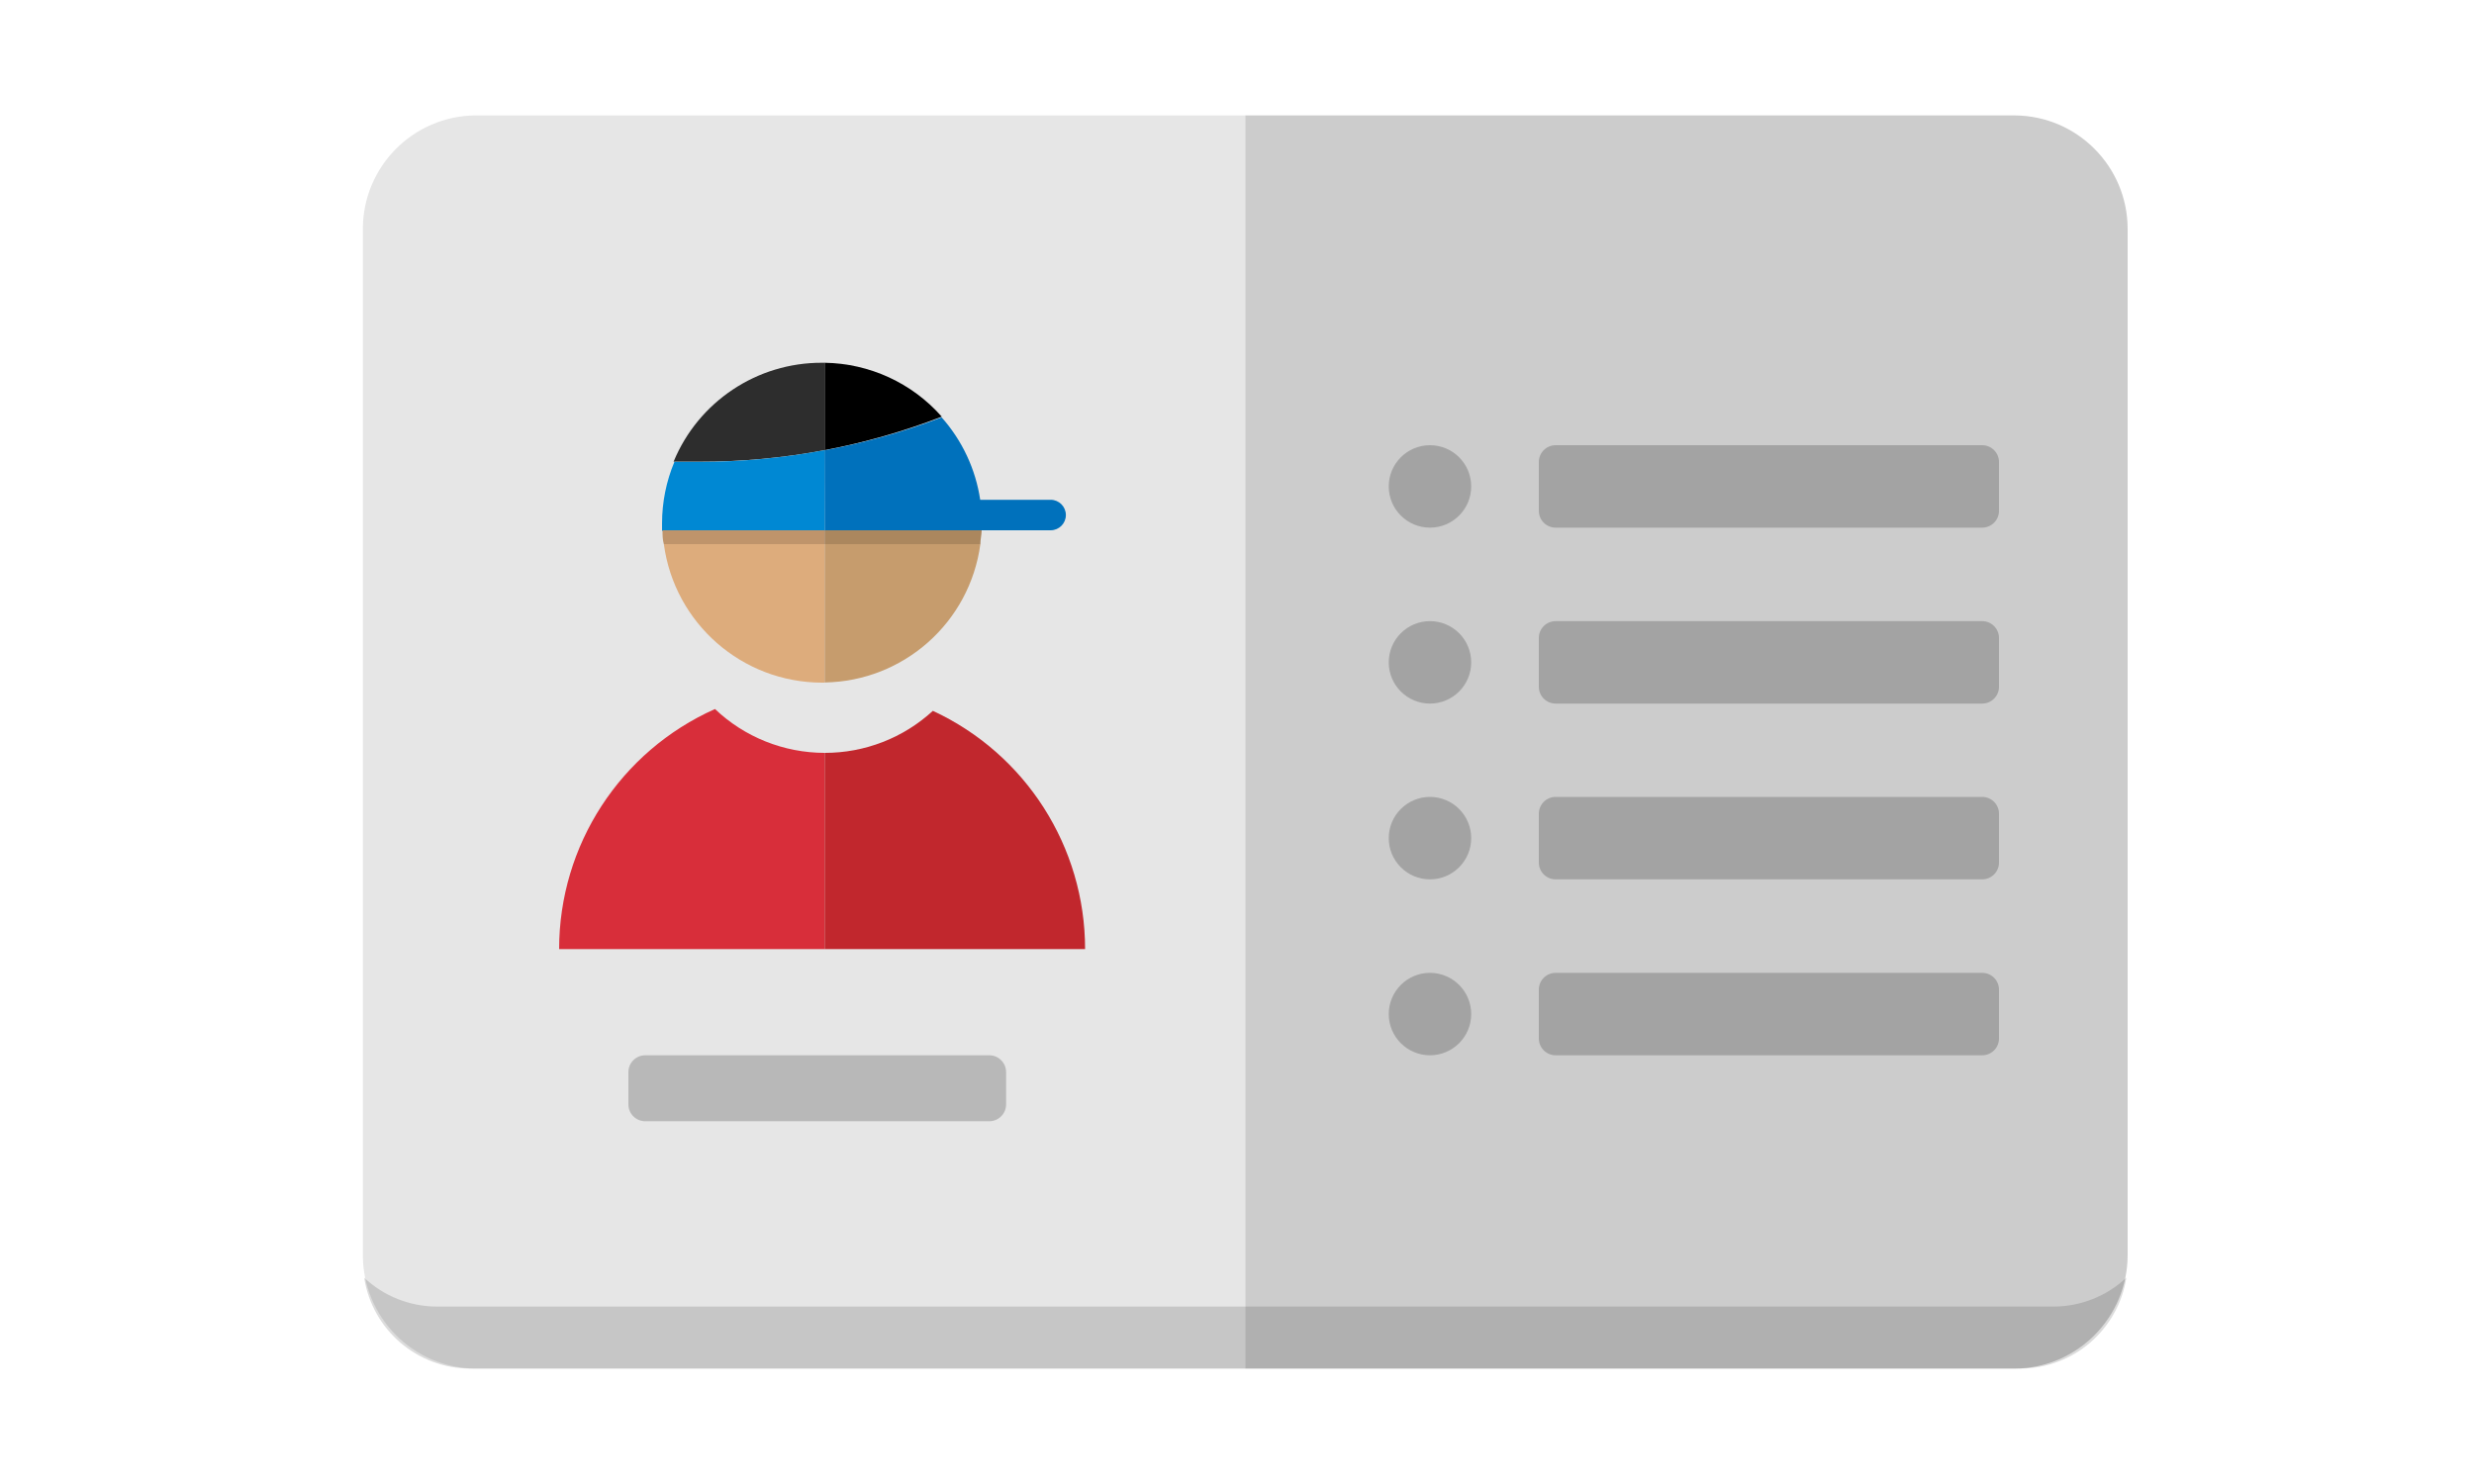
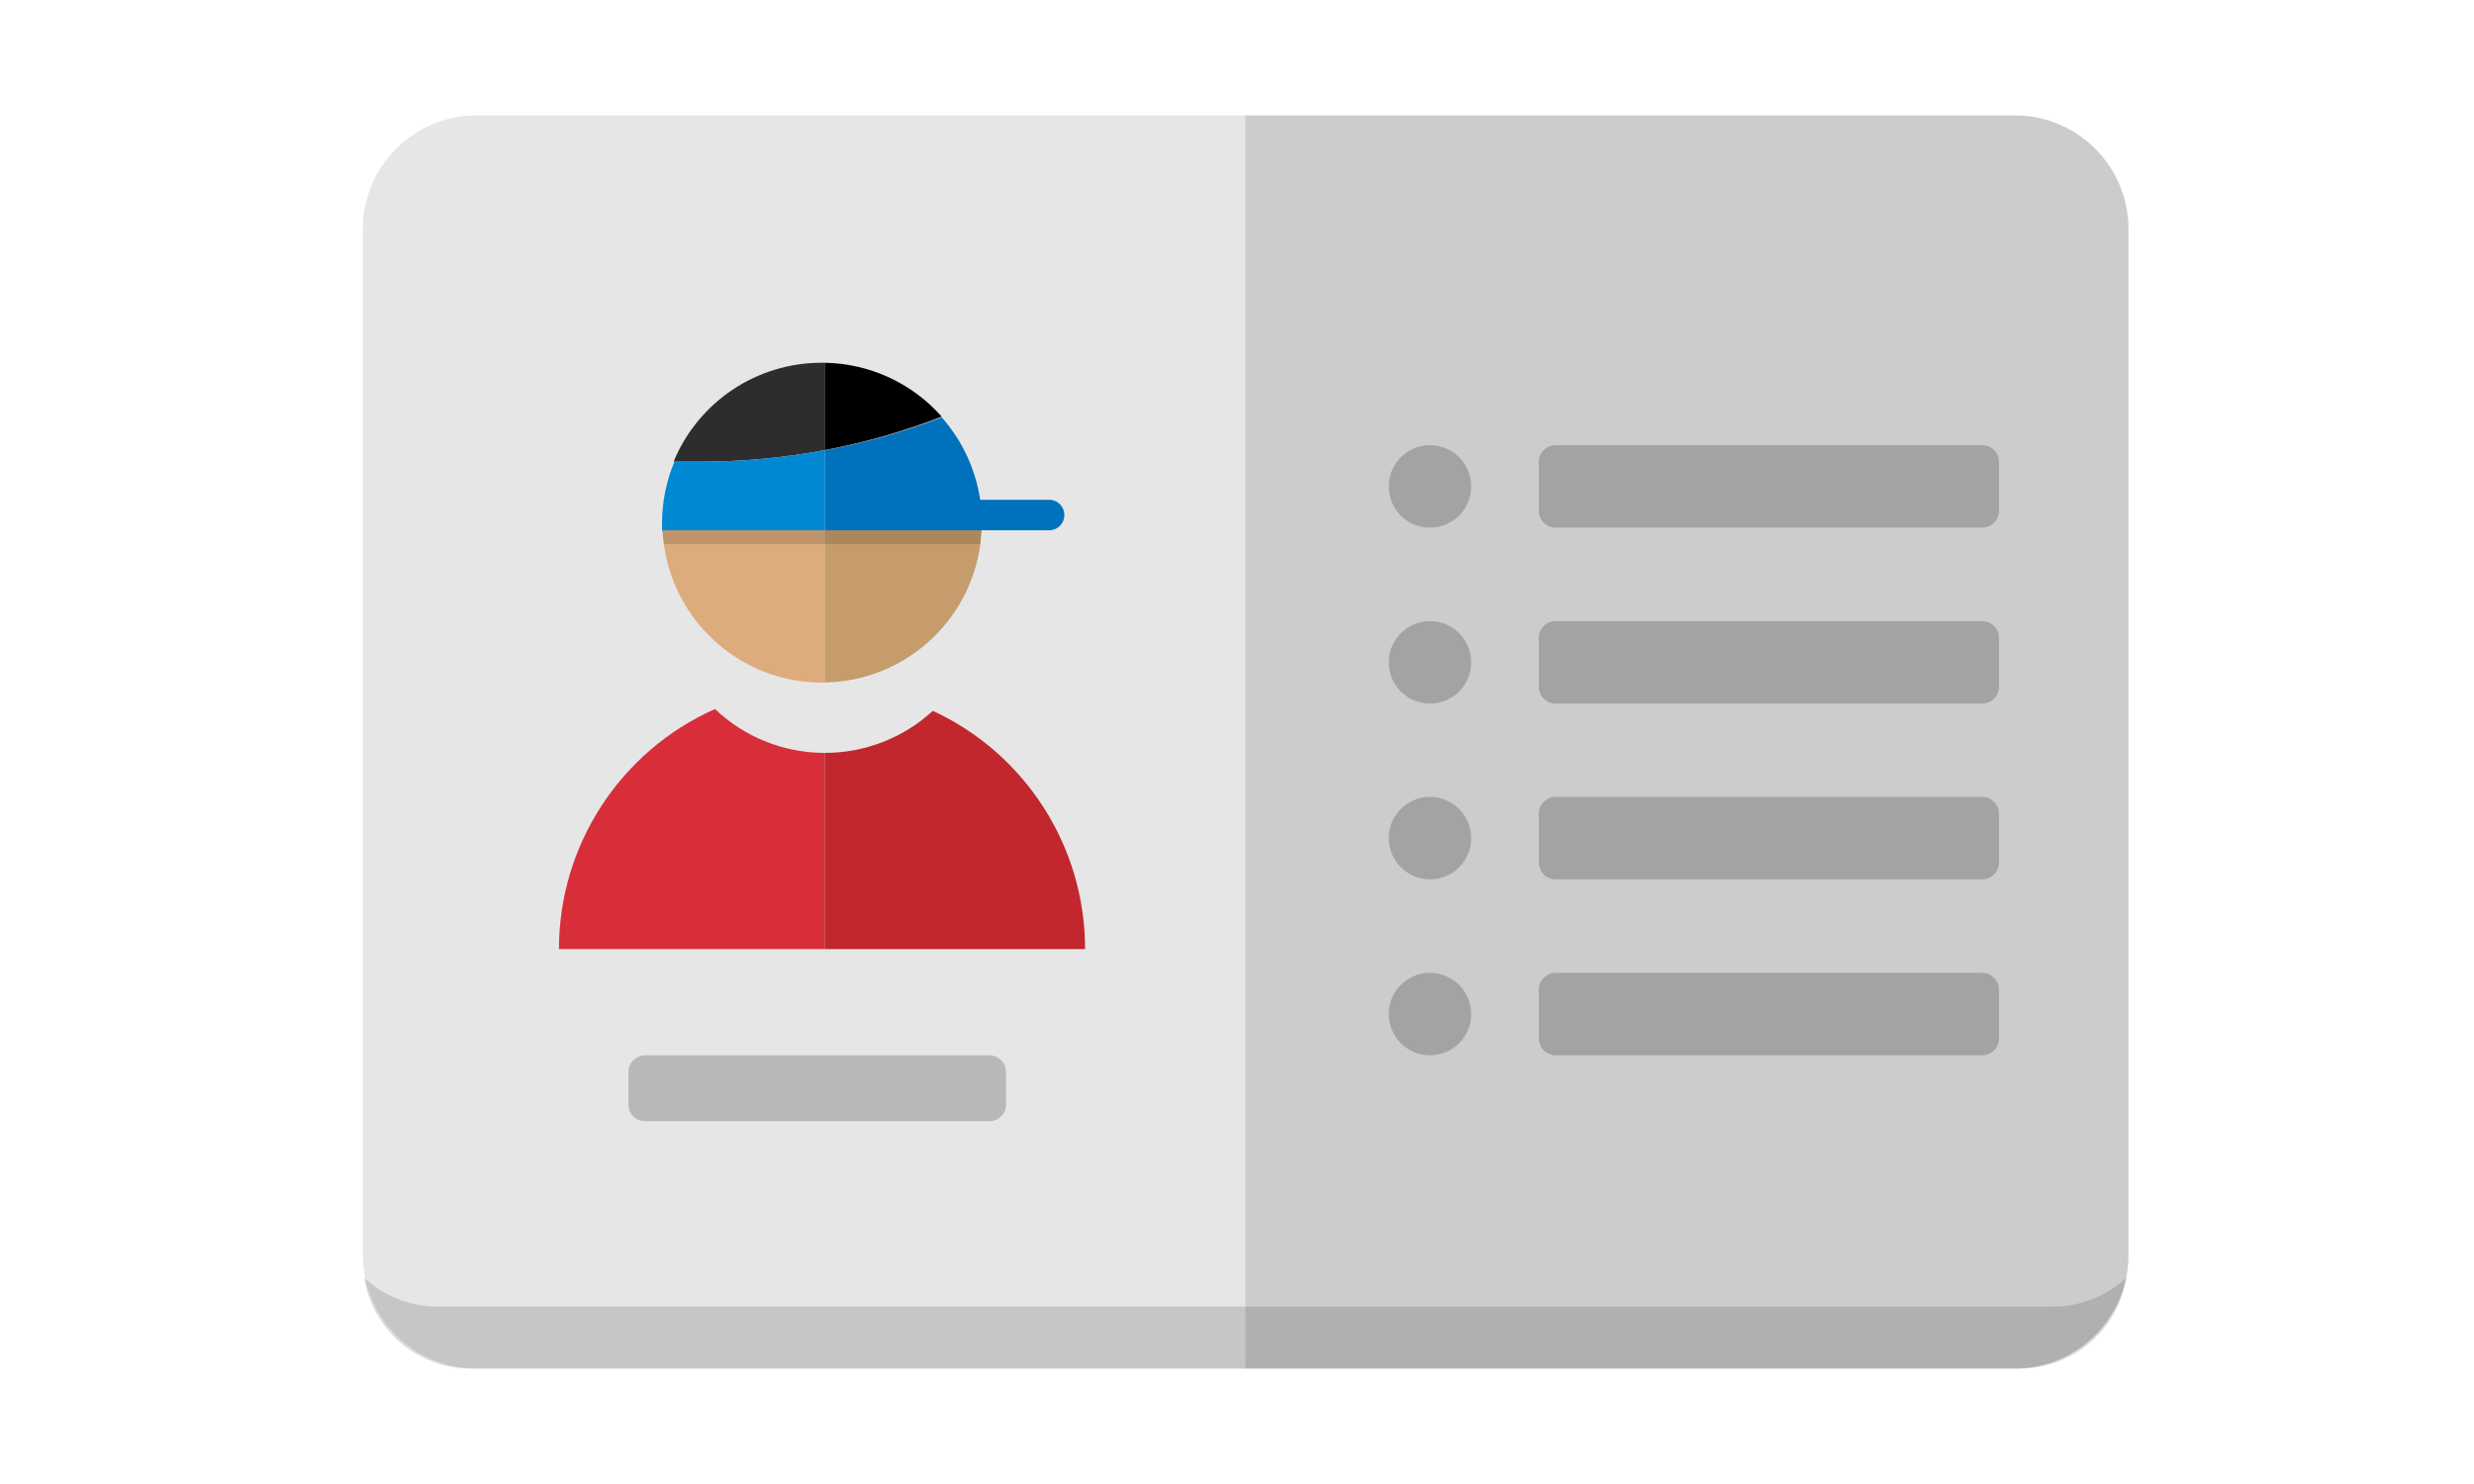
- <svg xmlns="http://www.w3.org/2000/svg" id="图层_1" data-name="图层 1" viewBox="0 0 150 90">
+ <svg xmlns="http://www.w3.org/2000/svg" viewBox="0 0 150 90">
  <defs>
-     <style>.cls-1{fill:#e6e6e6;}.cls-2{fill:#ccc;}.cls-3{fill:#2d2d2d;}.cls-4{fill:#0071bc;}.cls-5{fill:#0088d3;}.cls-6{fill:#d82e3a;}.cls-7{fill:#c1272d;}.cls-8{opacity:0.2;}.cls-9{opacity:0.14;}.cls-10{fill:#ddac7c;}.cls-11{fill:#c69c6d;}</style>
+     <style>.a{fill:#e6e6e6;}.b{fill:#ccc;}.c{fill:#2d2d2d;}.d{fill:#0071bc;}.e{fill:#0088d3;}.f{fill:#d82e3a;}.g{fill:#c1272d;}.h{opacity:0.2;}.i{opacity:0.14;}.j{fill:#ddac7c;}.k{fill:#c69c6d;}</style>
  </defs>
-   <path class="cls-1" d="M28.82,7A6.89,6.89,0,0,0,22,13.87V76.13A6.89,6.89,0,0,0,28.82,83H75.5V7Z" />
-   <path class="cls-2" d="M122.18,7H75.5V83h46.68A6.89,6.89,0,0,0,129,76.13V13.87A6.89,6.89,0,0,0,122.18,7Z" />
-   <path class="cls-3" d="M50,27.3V22h-.16a9.7,9.7,0,0,0-9,6c.52,0,1,0,1.56,0A40.61,40.61,0,0,0,50,27.3Z" />
-   <path d="M57.1,25.27A9.66,9.66,0,0,0,50,22V27.3A40.57,40.57,0,0,0,57.1,25.27Z" />
-   <path class="cls-4" d="M50,32.16H63.7a.92.92,0,0,0,0-1.85H59.43a9.67,9.67,0,0,0-2.34-5,40.57,40.57,0,0,1-7.1,2Z" />
-   <path class="cls-5" d="M50,27.3a40.61,40.61,0,0,1-7.55.71c-.52,0-1,0-1.56,0a9.66,9.66,0,0,0-.75,3.73c0,.16,0,.31,0,.46H50Z" />
-   <path class="cls-6" d="M43.35,43a15.94,15.94,0,0,0-9.45,14.56H50V45.66A9.67,9.67,0,0,1,43.35,43Z" />
-   <path class="cls-7" d="M56.56,43.11A9.67,9.67,0,0,1,50,45.66v11.9H65.79A15.93,15.93,0,0,0,56.56,43.11Z" />
-   <rect class="cls-8" x="38.1" y="64" width="22.9" height="4" rx="1.02" ry="1.02" />
-   <rect class="cls-8" x="93.3" y="27" width="27.9" height="5" rx="1.02" ry="1.02" />
-   <circle class="cls-8" cx="86.7" cy="29.5" r="2.5" />
-   <rect class="cls-8" x="93.3" y="37.67" width="27.9" height="5" rx="1.02" ry="1.02" />
-   <circle class="cls-8" cx="86.7" cy="40.17" r="2.5" />
-   <rect class="cls-8" x="93.3" y="48.33" width="27.9" height="5" rx="1.02" ry="1.02" />
-   <circle class="cls-8" cx="86.7" cy="50.83" r="2.5" />
-   <rect class="cls-8" x="93.3" y="59" width="27.9" height="5" rx="1.02" ry="1.02" />
-   <circle class="cls-8" cx="86.7" cy="61.5" r="2.5" />
-   <path class="cls-9" d="M124.5,79.24h-98a6.47,6.47,0,0,1-4.42-1.75A6.52,6.52,0,0,0,28.5,83h94a6.52,6.52,0,0,0,6.42-5.51A6.47,6.47,0,0,1,124.5,79.24Z" />
-   <path class="cls-10" d="M40.17,32.16c0,.28,0,.56.08.84a9.69,9.69,0,0,0,9.59,8.4H50V32.16Z" />
-   <path class="cls-11" d="M56.31,32.16H50v9.23A9.68,9.68,0,0,0,59.44,33c0-.28.07-.56.08-.84Z" />
-   <path class="cls-9" d="M56.31,32.16H40.17c0,.28,0,.56.08.84H59.44c0-.28.07-.56.08-.84Z" />
+   <path class="a" d="M28.82,7A6.89,6.89,0,0,0,22,13.87V76.13A6.89,6.89,0,0,0,28.82,83H75.5V7Z" />
+   <path class="b" d="M122.18,7H75.5V83h46.68a6.89,6.89,0,0,0,6.87-6.87V13.87A6.89,6.89,0,0,0,122.18,7Z" />
+   <path class="c" d="M50,27.3V22h-.16a9.7,9.7,0,0,0-9,6c.52,0,1,0,1.56,0A40.78,40.78,0,0,0,50,27.3Z" />
+   <path d="M57.1,25.27A9.69,9.69,0,0,0,50,22V27.3A40.43,40.43,0,0,0,57.1,25.27Z" />
+   <path class="d" d="M50,32.16H63.7a.93.93,0,0,0,0-1.85H59.43a9.79,9.79,0,0,0-2.33-5,40.43,40.43,0,0,1-7.1,2Z" />
+   <path class="e" d="M50,27.3a40.78,40.78,0,0,1-7.55.7c-.52,0-1,0-1.56,0a9.68,9.68,0,0,0-.75,3.74c0,.15,0,.31,0,.46H50Z" />
+   <path class="f" d="M43.35,43a15.94,15.94,0,0,0-9.46,14.56H50V45.66A9.64,9.64,0,0,1,43.35,43Z" />
+   <path class="g" d="M56.56,43.11A9.67,9.67,0,0,1,50,45.66v11.9H65.79A15.92,15.92,0,0,0,56.56,43.11Z" />
+   <rect class="h" x="38.1" y="64" width="22.9" height="4" rx="1.02" ry="1.02" />
+   <rect class="h" x="93.3" y="27" width="27.9" height="5" rx="1.02" ry="1.02" />
+   <circle class="h" cx="86.7" cy="29.5" r="2.5" />
+   <rect class="h" x="93.3" y="37.67" width="27.9" height="5" rx="1.02" ry="1.02" />
+   <circle class="h" cx="86.7" cy="40.17" r="2.5" />
+   <rect class="h" x="93.3" y="48.33" width="27.9" height="5" rx="1.02" ry="1.02" />
+   <circle class="h" cx="86.7" cy="50.83" r="2.5" />
+   <rect class="h" x="93.3" y="59" width="27.9" height="5" rx="1.02" ry="1.02" />
+   <circle class="h" cx="86.7" cy="61.5" r="2.5" />
+   <path class="i" d="M124.5,79.24h-98a6.5,6.5,0,0,1-4.42-1.75A6.53,6.53,0,0,0,28.5,83h94a6.53,6.53,0,0,0,6.42-5.51A6.5,6.5,0,0,1,124.5,79.24Z" />
+   <path class="j" d="M40.17,32.16a8,8,0,0,0,.08.84,9.69,9.69,0,0,0,9.59,8.4H50V32.16Z" />
+   <path class="k" d="M56.31,32.16H50v9.23A9.69,9.69,0,0,0,59.44,33c0-.28.06-.56.08-.84Z" />
+   <path class="i" d="M56.31,32.16H40.17a8,8,0,0,0,.08.84H59.44c0-.28.06-.56.08-.84Z" />
</svg>
